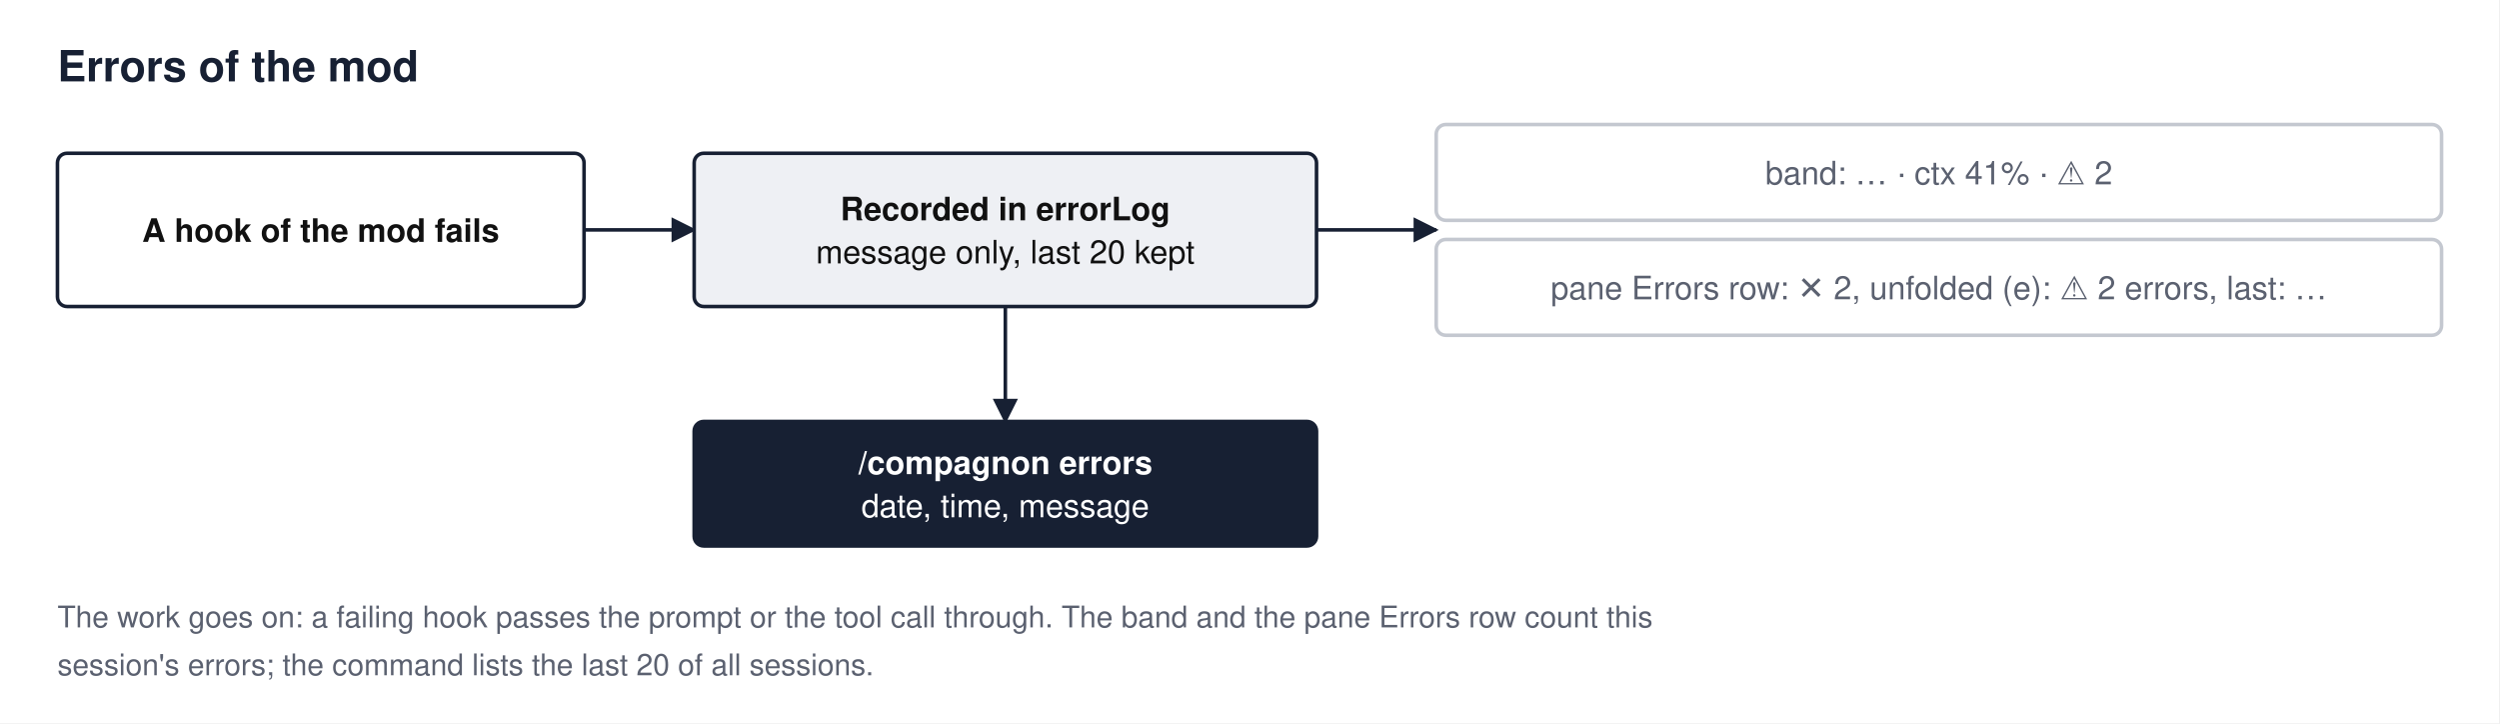
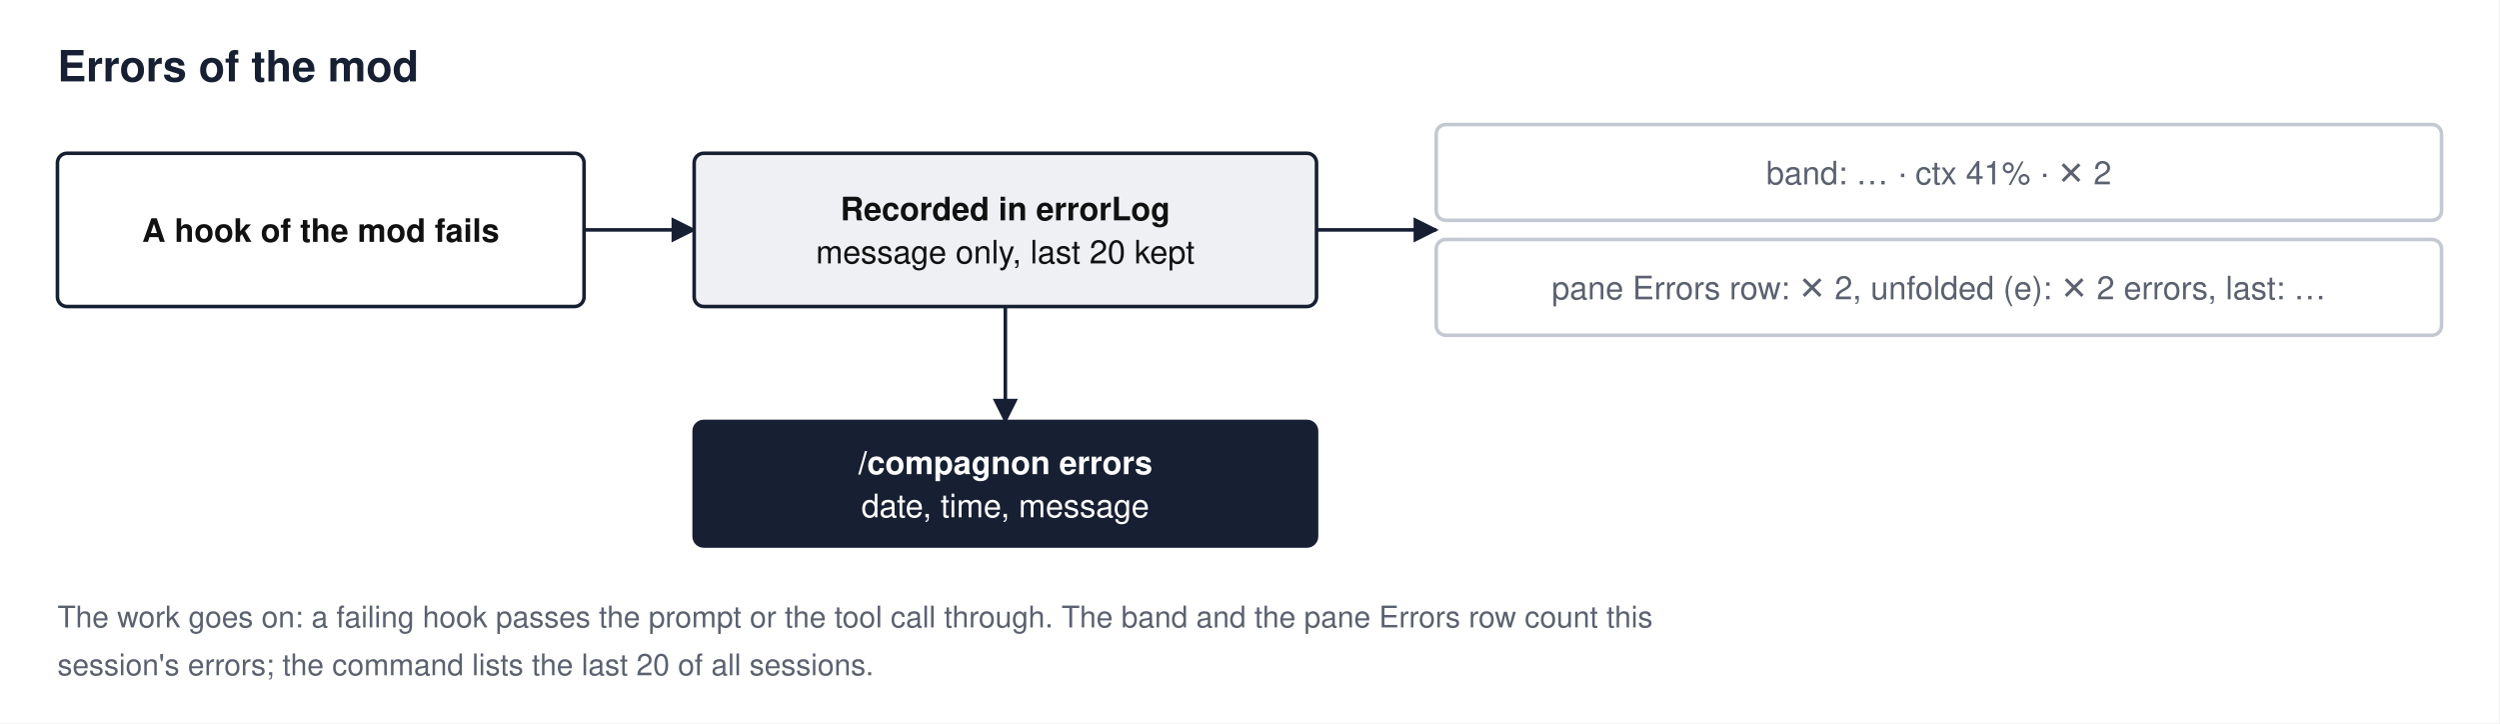
<svg xmlns="http://www.w3.org/2000/svg" width="1044" height="302" viewBox="0 0 1044 302" role="img" aria-label="Errors of the mod">
  <defs>
    <marker id="a" viewBox="0 0 10 10" refX="9" refY="5" markerWidth="7" markerHeight="7" orient="auto-start-reverse">
      <path d="M0,0 L10,5 L0,10 z" fill="#172033" />
    </marker>
  </defs>
  <rect width="1044" height="302" fill="#ffffff" />
  <text x="24" y="34" font-family="'Segoe UI', Helvetica, Arial, sans-serif" font-size="18" fill="#172033" font-weight="600" text-anchor="start">Errors of the mod</text>
  <rect x="24" y="64" width="220" height="64" rx="4" fill="#ffffff" stroke="#172033" stroke-width="1.5" />
  <text x="134.0" y="101.0" font-family="'Segoe UI', Helvetica, Arial, sans-serif" font-size="13.5" fill="#111111" font-weight="600" text-anchor="middle">A hook of the mod fails</text>
  <path d="M244,96 L290,96" fill="none" stroke="#172033" stroke-width="1.5" marker-end="url(#a)" />
  <rect x="290" y="64" width="260" height="64" rx="4" fill="#eef0f4" stroke="#172033" stroke-width="1.5" />
  <text x="420.0" y="92.0" font-family="'Segoe UI', Helvetica, Arial, sans-serif" font-size="13.5" fill="#111111" font-weight="600" text-anchor="middle">Recorded in errorLog</text>
  <text x="420.0" y="110.0" font-family="'Segoe UI', Helvetica, Arial, sans-serif" font-size="13.5" fill="#111111" font-weight="normal" text-anchor="middle">message only, last 20 kept</text>
  <path d="M550,96 L600,96" fill="none" stroke="#172033" stroke-width="1.5" marker-end="url(#a)" />
  <rect x="600" y="52" width="420" height="40" rx="4" fill="#ffffff" stroke="#c4c8d0" stroke-width="1.5" />
-   <text x="810.0" y="77.0" font-family="'Segoe UI', Helvetica, Arial, sans-serif" font-size="13.5" fill="#5b6170" font-weight="normal" text-anchor="middle">band:  … · ctx 41% · ⚠ 2</text>
+   <text x="810.0" y="77.0" font-family="'Segoe UI', Helvetica, Arial, sans-serif" font-size="13.5" fill="#5b6170" font-weight="normal" text-anchor="middle">band:  … · ctx 41% · ✕ 2</text>
  <rect x="600" y="100" width="420" height="40" rx="4" fill="#ffffff" stroke="#c4c8d0" stroke-width="1.5" />
-   <text x="810.0" y="125.0" font-family="'Segoe UI', Helvetica, Arial, sans-serif" font-size="13.5" fill="#5b6170" font-weight="normal" text-anchor="middle">pane Errors row: ✕ 2, unfolded (e): ⚠ 2 errors, last: …</text>
+   <text x="810.0" y="125.0" font-family="'Segoe UI', Helvetica, Arial, sans-serif" font-size="13.5" fill="#5b6170" font-weight="normal" text-anchor="middle">pane Errors row: ✕ 2, unfolded (e): ✕ 2 errors, last: …</text>
  <path d="M420,128 L420,176" fill="none" stroke="#172033" stroke-width="1.5" marker-end="url(#a)" />
  <rect x="290" y="176" width="260" height="52" rx="4" fill="#172033" stroke="#172033" stroke-width="1.5" />
  <text x="420.0" y="198.0" font-family="'Segoe UI', Helvetica, Arial, sans-serif" font-size="13.5" fill="#ffffff" font-weight="600" text-anchor="middle">/compagnon errors</text>
  <text x="420.0" y="216.0" font-family="'Segoe UI', Helvetica, Arial, sans-serif" font-size="13.5" fill="#ffffff" font-weight="normal" text-anchor="middle">date, time, message</text>
  <text x="24" y="262" font-family="'Segoe UI', Helvetica, Arial, sans-serif" font-size="12.5" fill="#5b6170" font-weight="normal" text-anchor="start">The work goes on: a failing hook passes the prompt or the tool call through. The band and the pane Errors row count this</text>
  <text x="24" y="282" font-family="'Segoe UI', Helvetica, Arial, sans-serif" font-size="12.5" fill="#5b6170" font-weight="normal" text-anchor="start">session's errors; the command lists the last 20 of all sessions.</text>
</svg>
